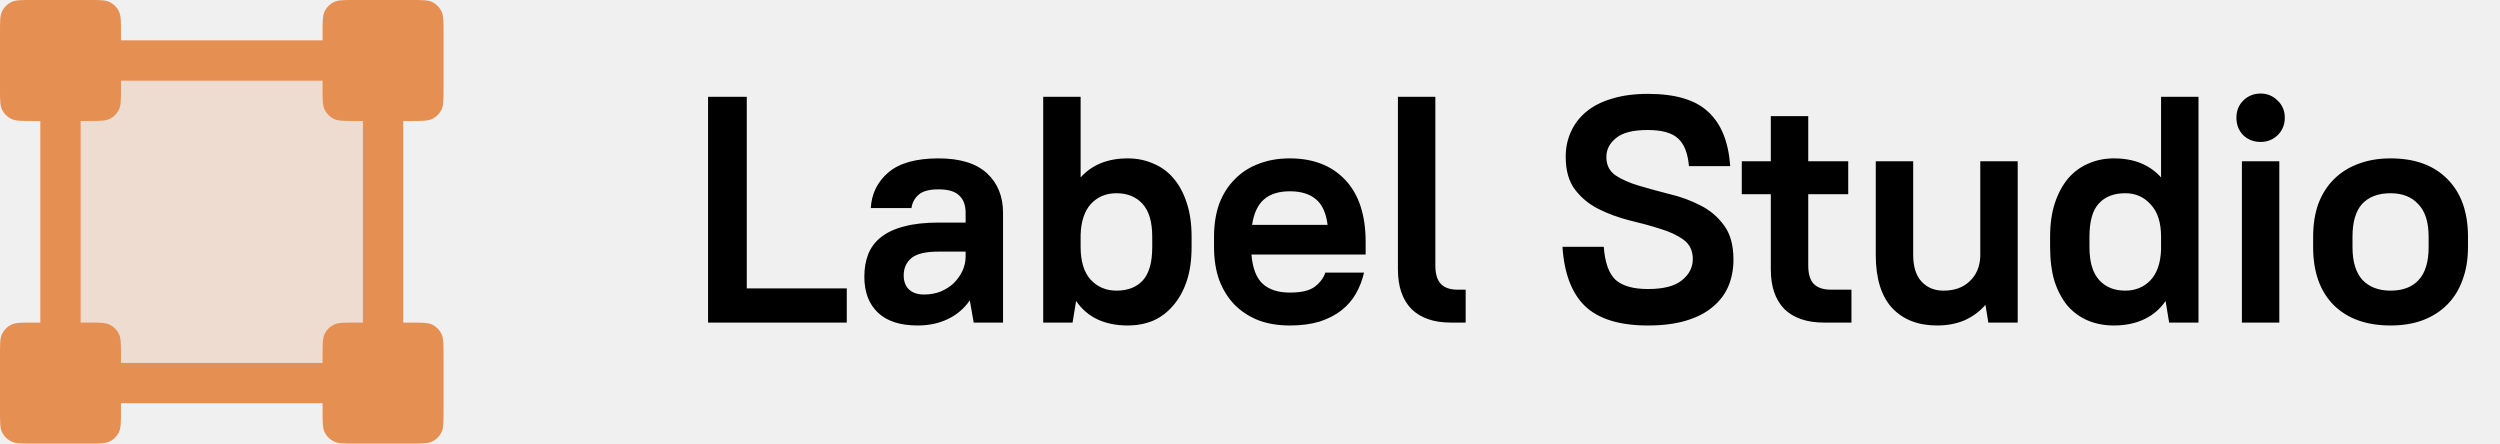
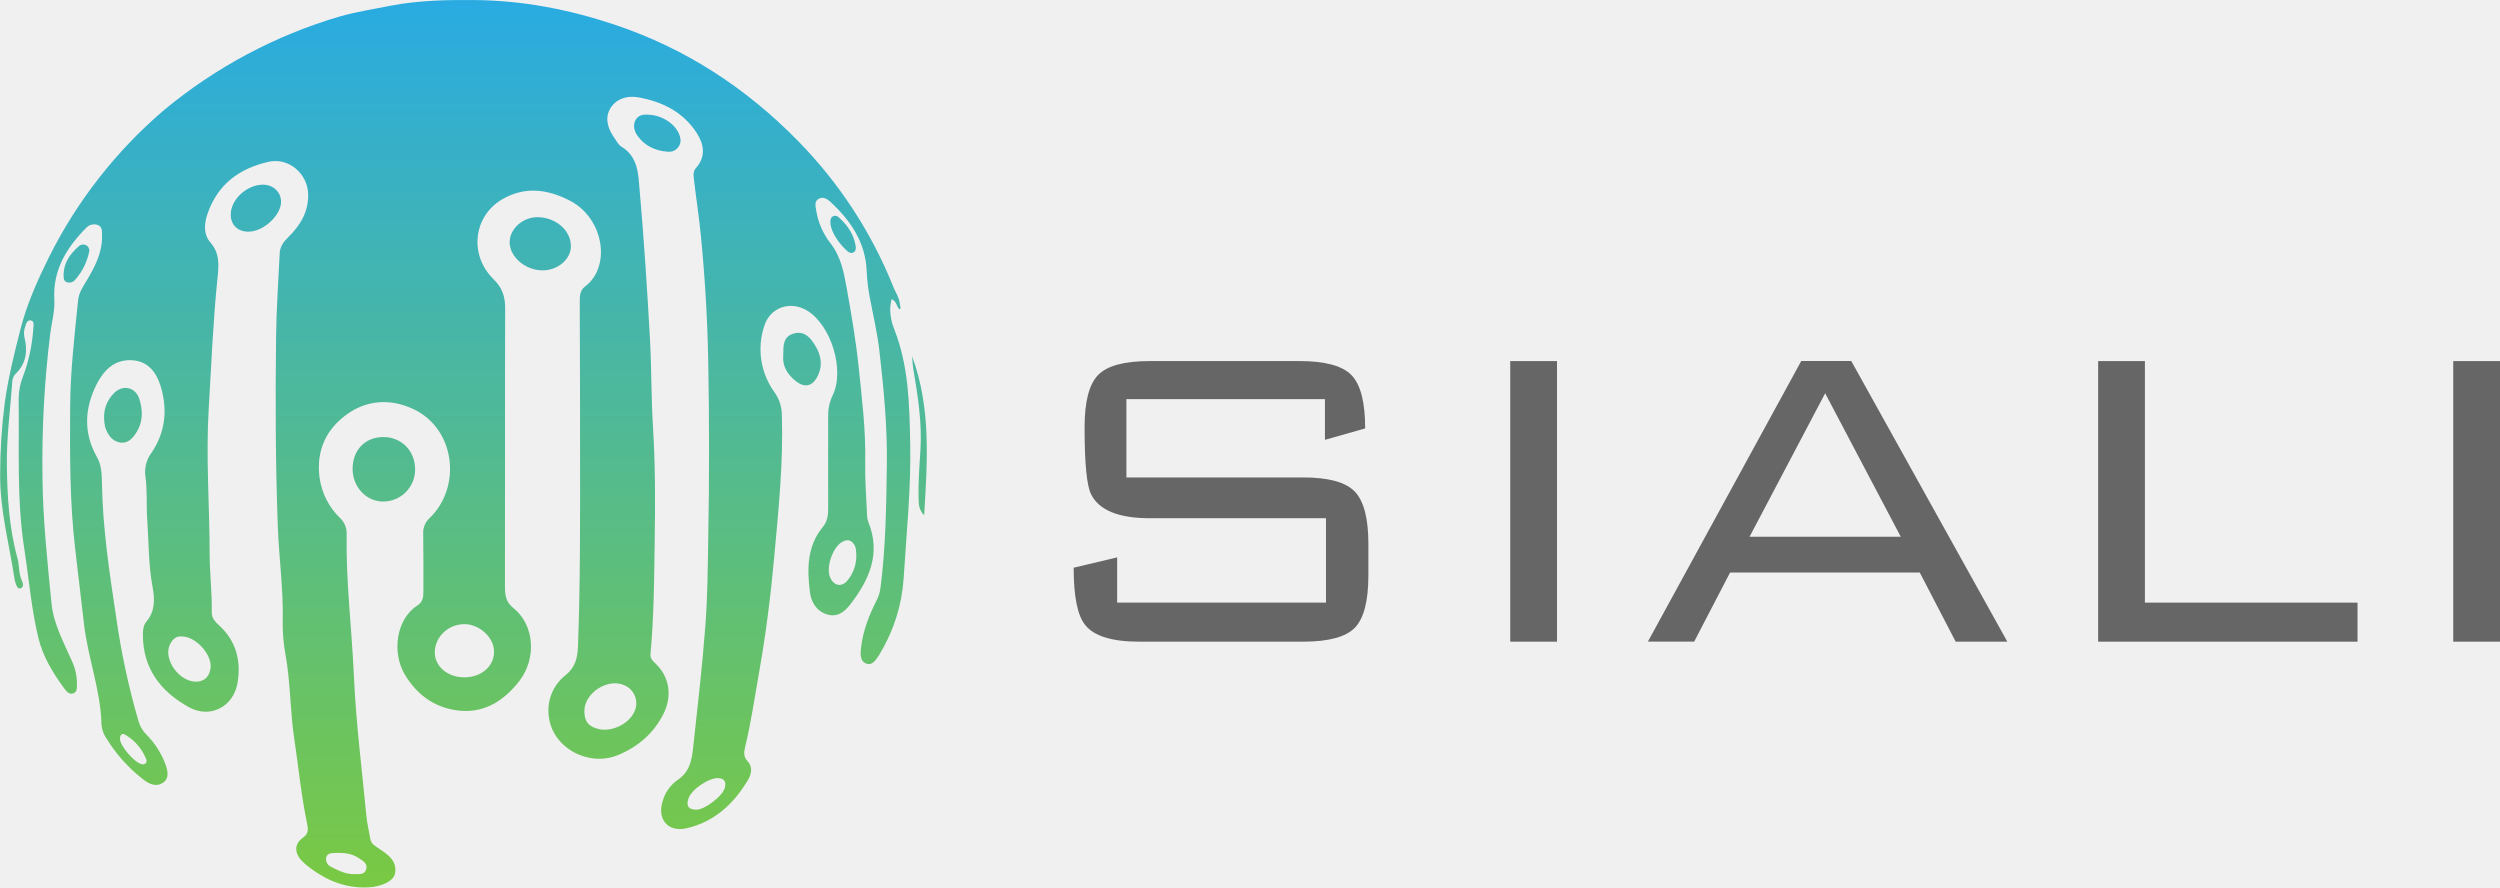
- <svg xmlns="http://www.w3.org/2000/svg" width="124" height="22" viewBox="0 0 124 22" fill="none">
-   <g clip-path="url(#clip0)">
-     <path d="M35.12 4.8H37.04V14.304H42V16H35.12V4.8ZM45.511 16.144C44.647 16.144 43.991 15.931 43.543 15.504C43.095 15.077 42.871 14.485 42.871 13.728C42.871 13.312 42.935 12.939 43.063 12.608C43.201 12.267 43.415 11.984 43.703 11.76C44.001 11.525 44.38 11.349 44.839 11.232C45.308 11.104 45.879 11.04 46.551 11.04H47.895V10.56C47.895 10.176 47.788 9.888 47.575 9.696C47.372 9.493 47.031 9.392 46.551 9.392C46.103 9.392 45.777 9.477 45.575 9.648C45.372 9.819 45.249 10.043 45.207 10.32H43.191C43.233 9.605 43.521 9.019 44.055 8.56C44.599 8.091 45.431 7.856 46.551 7.856C47.617 7.856 48.417 8.101 48.951 8.592C49.484 9.083 49.751 9.739 49.751 10.56V16H48.295L48.103 14.896C47.825 15.301 47.463 15.611 47.015 15.824C46.577 16.037 46.076 16.144 45.511 16.144ZM45.831 14.608C46.129 14.608 46.401 14.56 46.647 14.464C46.903 14.357 47.121 14.219 47.303 14.048C47.484 13.867 47.628 13.664 47.735 13.44C47.841 13.216 47.895 12.976 47.895 12.72V12.48H46.551C45.911 12.48 45.463 12.587 45.207 12.8C44.951 13.013 44.823 13.301 44.823 13.664C44.823 13.952 44.908 14.181 45.079 14.352C45.26 14.523 45.511 14.608 45.831 14.608ZM55.935 16.144C55.37 16.144 54.868 16.043 54.431 15.84C54.005 15.637 53.653 15.333 53.375 14.928L53.199 16H51.743V4.8H53.599V8.8C54.164 8.171 54.943 7.856 55.935 7.856C56.394 7.856 56.815 7.941 57.199 8.112C57.594 8.272 57.93 8.517 58.207 8.848C58.484 9.168 58.703 9.573 58.863 10.064C59.023 10.544 59.103 11.104 59.103 11.744V12.256C59.103 12.896 59.023 13.456 58.863 13.936C58.703 14.416 58.479 14.821 58.191 15.152C57.914 15.483 57.583 15.733 57.199 15.904C56.815 16.064 56.394 16.144 55.935 16.144ZM55.375 14.416C55.941 14.416 56.378 14.245 56.687 13.904C56.996 13.563 57.151 13.013 57.151 12.256V11.744C57.151 11.008 56.991 10.464 56.671 10.112C56.351 9.76 55.919 9.584 55.375 9.584C54.863 9.584 54.442 9.76 54.111 10.112C53.791 10.464 53.62 10.976 53.599 11.648V12.256C53.599 12.96 53.764 13.499 54.095 13.872C54.437 14.235 54.863 14.416 55.375 14.416ZM63.976 16.144C63.4 16.144 62.883 16.059 62.424 15.888C61.966 15.707 61.571 15.451 61.24 15.12C60.91 14.779 60.654 14.368 60.472 13.888C60.302 13.408 60.216 12.864 60.216 12.256V11.744C60.216 11.136 60.302 10.592 60.472 10.112C60.654 9.632 60.91 9.227 61.24 8.896C61.571 8.555 61.966 8.299 62.424 8.128C62.883 7.947 63.4 7.856 63.976 7.856C65.139 7.856 66.056 8.213 66.728 8.928C67.4 9.643 67.736 10.667 67.736 12V12.624H62.072C62.126 13.296 62.312 13.781 62.632 14.08C62.952 14.368 63.4 14.512 63.976 14.512C64.542 14.512 64.952 14.416 65.208 14.224C65.475 14.021 65.651 13.787 65.736 13.52H67.656C67.571 13.893 67.438 14.24 67.256 14.56C67.075 14.88 66.835 15.157 66.536 15.392C66.238 15.627 65.875 15.813 65.448 15.952C65.022 16.08 64.531 16.144 63.976 16.144ZM63.976 9.488C63.432 9.488 63.006 9.621 62.696 9.888C62.387 10.155 62.19 10.576 62.104 11.152H65.848C65.774 10.555 65.576 10.128 65.256 9.872C64.947 9.616 64.52 9.488 63.976 9.488ZM71.961 16C71.118 16 70.468 15.776 70.009 15.328C69.561 14.869 69.337 14.213 69.337 13.36V4.8H71.193V13.168C71.193 13.584 71.284 13.888 71.465 14.08C71.646 14.272 71.924 14.368 72.297 14.368H72.697V16H71.961ZM81.739 16.144C80.342 16.144 79.307 15.829 78.635 15.2C77.963 14.56 77.585 13.573 77.499 12.24H79.547C79.601 13.008 79.793 13.552 80.123 13.872C80.465 14.181 81.003 14.336 81.739 14.336C82.507 14.336 83.067 14.192 83.419 13.904C83.782 13.616 83.963 13.264 83.963 12.848C83.963 12.432 83.809 12.112 83.499 11.888C83.19 11.664 82.801 11.483 82.331 11.344C81.862 11.195 81.355 11.056 80.811 10.928C80.267 10.789 79.761 10.603 79.291 10.368C78.822 10.133 78.433 9.813 78.123 9.408C77.814 9.003 77.659 8.459 77.659 7.776C77.659 7.328 77.745 6.917 77.915 6.544C78.086 6.16 78.337 5.829 78.667 5.552C79.009 5.264 79.435 5.045 79.947 4.896C80.459 4.736 81.057 4.656 81.739 4.656C83.105 4.656 84.102 4.955 84.731 5.552C85.371 6.139 85.734 7.035 85.819 8.24H83.771C83.718 7.6 83.537 7.141 83.227 6.864C82.929 6.587 82.427 6.448 81.723 6.448C80.998 6.448 80.475 6.581 80.155 6.848C79.835 7.104 79.675 7.419 79.675 7.792C79.675 8.187 79.83 8.491 80.139 8.704C80.449 8.907 80.838 9.077 81.307 9.216C81.777 9.355 82.283 9.493 82.827 9.632C83.371 9.76 83.878 9.947 84.347 10.192C84.817 10.427 85.206 10.757 85.515 11.184C85.825 11.6 85.979 12.165 85.979 12.88C85.979 13.36 85.894 13.803 85.723 14.208C85.553 14.603 85.291 14.944 84.939 15.232C84.598 15.52 84.161 15.744 83.627 15.904C83.094 16.064 82.465 16.144 81.739 16.144ZM86.392 8H87.832V5.76H89.689V8H91.672V9.632H89.689V13.168C89.689 13.584 89.779 13.888 89.96 14.08C90.153 14.272 90.435 14.368 90.808 14.368H91.832V16H90.472C89.619 16 88.963 15.776 88.504 15.328C88.056 14.869 87.832 14.213 87.832 13.36V9.632H86.392V8ZM96.078 16.144C95.139 16.144 94.398 15.856 93.854 15.28C93.31 14.693 93.038 13.813 93.038 12.64V8H94.894V12.64C94.894 13.227 95.033 13.669 95.31 13.968C95.588 14.267 95.95 14.416 96.398 14.416C96.942 14.416 97.374 14.261 97.694 13.952C98.025 13.643 98.201 13.232 98.222 12.72V8H100.078V16H98.622L98.478 15.12C98.19 15.451 97.844 15.707 97.438 15.888C97.033 16.059 96.579 16.144 96.078 16.144ZM104.853 16.144C104.384 16.144 103.957 16.064 103.573 15.904C103.189 15.744 102.853 15.504 102.565 15.184C102.288 14.853 102.069 14.448 101.909 13.968C101.76 13.477 101.685 12.907 101.685 12.256V11.744C101.685 11.104 101.765 10.544 101.925 10.064C102.085 9.584 102.304 9.179 102.581 8.848C102.869 8.517 103.205 8.272 103.589 8.112C103.973 7.941 104.394 7.856 104.853 7.856C105.845 7.856 106.624 8.171 107.189 8.8V4.8H109.045V16H107.589L107.413 14.928C107.136 15.333 106.778 15.637 106.341 15.84C105.904 16.043 105.408 16.144 104.853 16.144ZM105.413 14.416C105.914 14.416 106.33 14.245 106.661 13.904C106.992 13.552 107.168 13.04 107.189 12.368V11.744C107.189 11.04 107.018 10.507 106.677 10.144C106.346 9.771 105.925 9.584 105.413 9.584C104.848 9.584 104.41 9.755 104.101 10.096C103.792 10.427 103.637 10.976 103.637 11.744V12.256C103.637 12.992 103.797 13.536 104.117 13.888C104.437 14.24 104.869 14.416 105.413 14.416ZM111.198 8H113.054V16H111.198V8ZM112.126 7.04C111.785 7.04 111.497 6.928 111.262 6.704C111.038 6.469 110.926 6.181 110.926 5.84C110.926 5.499 111.038 5.216 111.262 4.992C111.497 4.757 111.785 4.64 112.126 4.64C112.457 4.64 112.739 4.757 112.974 4.992C113.209 5.216 113.326 5.499 113.326 5.84C113.326 6.181 113.209 6.469 112.974 6.704C112.739 6.928 112.457 7.04 112.126 7.04ZM118.572 16.144C117.367 16.144 116.423 15.803 115.74 15.12C115.068 14.437 114.732 13.483 114.732 12.256V11.744C114.732 11.136 114.817 10.592 114.988 10.112C115.169 9.632 115.425 9.227 115.756 8.896C116.097 8.555 116.503 8.299 116.972 8.128C117.441 7.947 117.975 7.856 118.572 7.856C119.777 7.856 120.716 8.197 121.388 8.88C122.071 9.563 122.412 10.517 122.412 11.744V12.256C122.412 12.864 122.321 13.408 122.14 13.888C121.969 14.368 121.713 14.779 121.372 15.12C121.041 15.451 120.636 15.707 120.156 15.888C119.687 16.059 119.159 16.144 118.572 16.144ZM118.572 14.416C119.18 14.416 119.644 14.24 119.964 13.888C120.295 13.536 120.46 12.992 120.46 12.256V11.744C120.46 11.019 120.289 10.48 119.948 10.128C119.617 9.765 119.159 9.584 118.572 9.584C117.964 9.584 117.495 9.76 117.164 10.112C116.844 10.464 116.684 11.008 116.684 11.744V12.256C116.684 12.981 116.849 13.525 117.18 13.888C117.521 14.24 117.985 14.416 118.572 14.416Z" fill="black" />
-     <path fill-rule="evenodd" clip-rule="evenodd" d="M3 3H19V19H3V3Z" fill="#E68F52" fill-opacity="0.2" />
-     <path fill-rule="evenodd" clip-rule="evenodd" d="M16 1.6C16 1.04 16 0.76 16.109 0.546C16.205 0.358 16.358 0.205 16.546 0.109C16.76 0 17.04 0 17.6 0H20.4C20.96 0 21.24 0 21.454 0.109C21.642 0.205 21.795 0.358 21.891 0.546C22 0.76 22 1.04 22 1.6V4.4C22 4.96 22 5.24 21.891 5.454C21.795 5.642 21.642 5.795 21.454 5.891C21.24 6 20.96 6 20.4 6H20V16H20.4C20.96 16 21.24 16 21.454 16.109C21.642 16.205 21.795 16.358 21.891 16.546C22 16.76 22 17.04 22 17.6V20.4C22 20.96 22 21.24 21.891 21.454C21.795 21.642 21.642 21.795 21.454 21.891C21.24 22 20.96 22 20.4 22H17.6C17.04 22 16.76 22 16.546 21.891C16.358 21.795 16.205 21.642 16.109 21.454C16 21.24 16 20.96 16 20.4V20H6V20.4C6 20.96 6 21.24 5.891 21.454C5.795 21.642 5.642 21.795 5.454 21.891C5.24 22 4.96 22 4.4 22H1.6C1.04 22 0.76 22 0.546 21.891C0.358 21.795 0.205 21.642 0.109 21.454C0 21.24 0 20.96 0 20.4V17.6C0 17.04 0 16.76 0.109 16.546C0.205 16.358 0.358 16.205 0.546 16.109C0.76 16 1.04 16 1.6 16H2V6H1.6C1.04 6 0.76 6 0.546 5.891C0.358 5.795 0.205 5.642 0.109 5.454C0 5.24 0 4.96 0 4.4V1.6C0 1.04 0 0.76 0.109 0.546C0.205 0.358 0.358 0.205 0.546 0.109C0.76 0 1.04 0 1.6 0H4.4C4.96 0 5.24 0 5.454 0.109C5.642 0.205 5.795 0.358 5.891 0.546C6 0.76 6 1.04 6 1.6V2H16V1.6ZM6 4V4.4C6 4.96 6 5.24 5.891 5.454C5.795 5.642 5.642 5.795 5.454 5.891C5.24 6 4.96 6 4.4 6H4V16H4.4C4.96 16 5.24 16 5.454 16.109C5.642 16.205 5.795 16.358 5.891 16.546C6 16.76 6 17.04 6 17.6V18H16V17.6C16 17.04 16 16.76 16.109 16.546C16.205 16.358 16.358 16.205 16.546 16.109C16.76 16 17.04 16 17.6 16H18V6H17.6C17.04 6 16.76 6 16.546 5.891C16.358 5.795 16.205 5.642 16.109 5.454C16 5.24 16 4.96 16 4.4V4H6Z" fill="#E68F52" />
-   </g>
+ <svg xmlns="http://www.w3.org/2000/svg" viewBox="0 0 1080.56 383.61">
  <defs>
-     <clipPath id="clip0">
-       <rect width="124" height="22" fill="white" />
-     </clipPath>
+     <style>
+             .a {
+                 fill: #666;
+             }
+ 
+             .b {
+                 fill: url(#a);
+             }
+         </style>
+     <linearGradient id="a" x1="606.33" y1="564.53" x2="606.33" y2="948.14" gradientUnits="userSpaceOnUse">
+       <stop offset="0" stop-color="#29abe2" />
+       <stop offset="1" stop-color="#7ac943" />
+     </linearGradient>
  </defs>
+   <path class="a" d="M997.47,813.2q0,16.69-5.88,22.68t-22.33,6H898.52q-17.87,0-23.51-7.29-4.93-6.11-4.93-24.68l18.8-4.47V825h90.26V788.52H903q-20.21,0-25.38-10.34-2.82-5.64-2.82-28.91,0-16.68,5.87-22.68t22.33-6h64.64q16.68,0,22.56,6.11t5.88,23l-17.39,4.94V737.05H892.88v33.84h76.38q16.46,0,22.33,6.11t5.88,22.57Z" transform="translate(-406.02 -564.53)" />
+   <path class="a" d="M1079,841.88h-20.22V720.6H1079Z" transform="translate(-406.02 -564.53)" />
+   <path class="a" d="M1273.64,841.88h-22.33L1235.8,812h-82l-15.52,29.85h-20l66.28-121.28h21.62Zm-46.07-45.37-32.67-62-32.67,62Z" transform="translate(-406.02 -564.53)" />
+   <path class="a" d="M1425,841.88H1312.89V720.6h20.21V825H1425Z" transform="translate(-406.02 -564.53)" />
+   <path class="a" d="M1486.58,841.88h-20.21V720.6h20.21Z" transform="translate(-406.02 -564.53)" />
+   <path class="b" d="M794.9,698.3c-1.47-1.16-1.24-3.56-3.49-4.48-1.29,4.59-.38,9.17,1.14,13.06,6.23,15.85,6.54,32.37,6.88,49,.41,19.62-1.62,39.08-2.83,58.61A72,72,0,0,1,786.36,847c-.08.13-.13.28-.22.41-1.4,2-2.76,4.84-5.51,4-3-1-2.75-4.19-2.46-6.82.79-7.3,3.42-14,6.71-20.52a15.88,15.88,0,0,0,1.68-5.22c2.3-17.76,2.54-35.61,2.78-53.49.23-16.56-1.37-32.93-3.24-49.31-.85-7.46-2.59-14.83-4-22.23a78,78,0,0,1-1.47-11.92c-.42-12.54-6.9-22-15.77-30.21-1.34-1.23-3.2-2.32-5.06-1.17s-1.3,3.09-1.05,4.68a31.1,31.1,0,0,0,6.11,14.33c4.66,5.91,5.91,12.75,7.14,19.63,2,11.19,3.94,22.42,5.12,33.72,1.41,13.61,3.13,27.22,2.86,41-.15,7.69.47,15.4.79,23.1a9.35,9.35,0,0,0,.57,3.16c5.52,13.63.4,25-7.74,35.55-2.4,3.12-5.41,5.73-9.88,4.47-4.82-1.35-7.08-5.43-7.62-9.63-1.26-9.88-1.35-19.82,5.54-28.2,1.89-2.3,2.35-4.9,2.34-7.77-.06-13.43,0-26.86,0-40.28a19.46,19.46,0,0,1,1.95-8.89c5.33-10.94-.72-30.44-11.15-36.68-7.2-4.3-15.92-1.33-18.44,6.73a31.73,31.73,0,0,0,4.43,28.63,17,17,0,0,1,3.19,9.78c.67,20.71-1.48,41.3-3.34,61.82-1.5,16.49-3.57,33-6.49,49.38-1.91,10.73-3.43,21.52-6,32.13-.54,2.25-.91,4.35,1.06,6.43,2.41,2.52,1.49,5.82,0,8.25-6.14,10.26-14.58,18-26.54,20.69-7.81,1.77-12.59-3.81-10.3-11.45a16.74,16.74,0,0,1,6.45-9.39c5.25-3.42,6.22-8.56,6.8-13.9,1.92-17.74,4-35.47,5.33-53.26.94-12.43,1-25,1.21-37.44q.71-38.18,0-76.39-.52-27.47-3.24-54.89c-.81-8.13-2.08-16.17-3-24.27-.18-1.54-.28-3.06.89-4.37,4.36-4.81,3.59-10.1.53-14.93-5.9-9.33-15.09-13.87-25.63-15.69-4.61-.79-9.32.63-11.8,4.71-2.66,4.34-1.09,9,1.76,13,.89,1.25,1.65,2.83,2.88,3.58,7.51,4.53,7.39,12.25,8,19.43,1.86,21,3.2,42.06,4.39,63.13.73,12.94.54,25.87,1.34,38.77,1,16.19,1,32.38.74,48.57-.21,16.48-.32,33-1.82,49.41-.19,2.06,1,3,2.26,4.24,6.1,5.87,7.19,14.27,3.22,21.94-4.31,8.35-11,14-19.5,17.53-12.72,5.3-28.4-3.08-29.93-16.69a19.36,19.36,0,0,1,7.14-17.76c4.35-3.42,5.29-7.53,5.48-12.81,1-27.15.91-54.3.89-81.45q0-33.29-.14-66.59c0-2.68-.1-5.43,2.26-7.19,11.38-8.46,8.27-29.32-6.28-37-9.78-5.15-19.76-6.43-29.54-.69-12.49,7.34-14.33,24.12-3.68,34.53,3.85,3.76,5,7.52,5,12.61-.14,40.12,0,80.25-.08,120.37,0,3.56.45,6.6,3.5,9,9.51,7.55,10.09,22.1,2.73,31.64-6.42,8.33-14.77,13.74-25.24,12.9S586.63,865.47,581,856.1s-3.87-23.94,5.44-29.87c2.32-1.48,2.59-3.6,2.58-6,0-8.34.05-16.67-.08-25a8.57,8.57,0,0,1,2.87-6.88c13.87-13.47,11.07-38.7-7.41-47.14-9.66-4.4-19.56-3.84-28.18,2.22-9.16,6.46-13.55,15.73-12.11,27.29a29.8,29.8,0,0,0,9,17.81,8.94,8.94,0,0,1,2.73,7c-.32,20.37,2.23,40.61,3.13,60.94s3.47,40.48,5.41,60.71c.32,3.36,1.15,6.67,1.72,10,.39,2.28,2.27,3.13,3.92,4.25,3.75,2.55,7.67,5.15,6.76,10.54-.56,3.36-5.76,5.81-11.54,6.1-10.63.53-19.51-3.58-27.45-10.21-3.73-3.12-5.84-7.89-.51-11.53,2.17-1.48,1.91-3.74,1.46-5.89-2.54-12.19-3.73-24.57-5.57-36.86-1.8-12.06-1.58-24.27-3.78-36.26a72.64,72.64,0,0,1-1.17-14.72c.3-13.61-1.65-27.08-2.13-40.64-1-27.3-1.07-54.6-.74-81.9.14-12,1-24,1.56-36,.13-2.82,1.49-4.83,3.47-6.77,5.33-5.2,9.1-11.11,8.82-19.06-.31-8.7-8.39-15.69-17-13.78-12.68,2.81-22.12,9.73-26.5,22.52-1.5,4.37-1.74,8.93,1.24,12.33,4.28,4.87,3.61,10.28,3.06,15.71-1.91,18.7-2.65,37.47-3.77,56.22-1.26,21,.38,41.92.41,62.87,0,8.3,1.07,16.61.9,24.95-.06,2.64,1.46,4.21,3.22,5.82,7.37,6.74,9.52,15.32,7.93,24.82-1.72,10.34-11.88,15.58-21,10.52-12.19-6.75-19.95-16.71-19.91-31.42,0-2.06.24-4.09,1.58-5.68,3.8-4.5,3.55-9.81,2.59-14.94-1.8-9.61-1.6-19.33-2.29-29-.45-6.3.1-12.64-.81-18.94a13.71,13.71,0,0,1,2.65-10c6.12-9,7.06-19,3.82-29.21-1.79-5.59-5.29-10.26-11.95-10.77-7.8-.6-12.51,4.32-15.57,10.35-5.22,10.29-5.81,21,.09,31.41,2,3.52,2.13,7.44,2.19,11.22.3,19.45,3.23,38.64,6.11,57.78a322.76,322.76,0,0,0,9.65,45.06,13.31,13.31,0,0,0,3.39,5.89,35.85,35.85,0,0,1,8.23,12.73c1,2.67,1.92,6.15-.92,8.11s-5.8.8-8.5-1.29a66,66,0,0,1-16-17.8,12.21,12.21,0,0,1-2.16-6c-.33-14.86-5.87-28.8-7.55-43.41q-1.85-16-3.76-32.08c-2.47-20.61-2.33-41.21-2.23-61.85.08-15.41,1.89-30.72,3.43-46,.33-3.31,2-5.73,3.59-8.36,3.67-6.11,7-12.37,6.76-19.8-.05-1.67.19-3.59-1.76-4.41A4.61,4.61,0,0,0,443.3,663c-8.55,8.57-14.51,18.32-13.8,31,.28,5-1.12,9.76-1.75,14.6a449.31,449.31,0,0,0-3.36,62.74c.18,18,2.13,36,3.88,53.9.9,9.24,5.45,17.14,9,25.39a22.89,22.89,0,0,1,2,9.89c0,1.37.14,3-1.43,3.63-1.77.72-2.92-.55-3.85-1.8-5-6.73-9.4-14-11.36-22-3.07-12.68-4.12-25.77-6.12-38.66-3.33-21.51-2.11-43.05-2.43-64.59a26.55,26.55,0,0,1,1.89-9.87,72,72,0,0,0,4.44-20.69c.08-1.28.62-3.26-1.15-3.53-1.55-.23-2.05,1.58-2.41,2.93a7.68,7.68,0,0,0-.28,4.32c1.39,5.5.93,11-3.32,15.35a5.24,5.24,0,0,0-1.89,3.46c-.84,12.14-2.52,24.29-2.37,36.41.16,13.5.92,27.11,4.58,40.29.91,3.26.42,6.77,2,9.94.49,1,.8,2.72-.76,3.15-1.21.33-1.63-1.18-2-2.13a11.58,11.58,0,0,1-.63-2.69c-2.28-14.86-6.27-29.55-6.09-44.67a241.67,241.67,0,0,1,2-30.82c1.51-10.84,4.14-21.39,6.82-31.88,2.73-10.69,7.29-20.91,12.22-30.87a202.4,202.4,0,0,1,49.76-63.67,213.29,213.29,0,0,1,76-40.49c7.23-2,14.69-3.24,22.09-4.66,11.94-2.29,23.87-2.52,35.89-2.43,20.79.15,40.89,4,60.64,10.59,30.66,10.2,56.88,27.31,79.31,50.19a191.7,191.7,0,0,1,41.43,63.46c.91,2.28,2.43,4.33,2.67,6.86C794.85,696.5,795.68,697.31,794.9,698.3Zm-188.2,159c7.31,0,12.8-4.71,12.87-11,.07-6.13-6.24-12-12.84-12-6.89,0-12.63,5.39-12.78,12C593.81,852.45,599.37,857.29,606.7,857.29Zm51.9,14.64c0,4.48,1.9,6.75,6.36,7.74,5.63,1.24,12.77-2.23,15.18-7.38a8.45,8.45,0,0,0-4.27-11.59C668.73,857.45,658.54,864.08,658.6,871.93Zm-173.78-32.3c-2.46-.33-4.18,1-5.39,3.52-3,6.34,4.19,16.3,11.58,16,3.82-.17,5.53-2.6,6-5.8C497.88,847.71,490.84,839.76,484.82,839.63Zm291.32-35.14c-.13-1.74.14-4.39-2.26-6-1.24-.82-2.65-.45-3.94.3-4,2.32-7,11-5.13,15.27,1.72,3.94,5.31,4.41,7.83.95A16.61,16.61,0,0,0,776.14,804.49ZM707,914.5c3.46.07,11.38-5.79,12.33-9.55.58-2.31,0-3.91-2.81-4.09-4.09-.26-11.86,5-13,9C702.71,912.52,703.22,914.5,707,914.5ZM559,942.36c1.93-.22,4.36.56,5.23-1.9.95-2.68-1.4-3.85-3.09-5-3.18-2.19-6.88-2.42-10.61-2.26-1.57.07-3.26.22-3.56,2.17a3.64,3.64,0,0,0,2.1,3.81C552.19,940.75,555.35,942.39,559,942.36ZM467.66,894.9a1.51,1.51,0,0,0,1.55-2.2,21.23,21.23,0,0,0-9-10.58c-1.43-.86-2.28,0-2.35,1.61C457.71,886.69,464.36,894.62,467.66,894.9Zm104-113.59a13.82,13.82,0,0,0,13.79-13.87c0-7.91-5.72-13.88-13.47-14-8-.12-13.51,5.44-13.56,13.66C558.41,775,564.26,781.31,571.7,781.31ZM652.77,671.2c.18-6.86-6.29-12.67-14.28-12.8-6.4-.12-12.16,5-12.19,10.78,0,6.41,6.8,12.23,14.31,12.21C647.05,681.37,652.63,676.7,652.77,671.2ZM527.5,651.53c-.13-4.18-3.57-7.26-8-7.18-7.05.14-13.88,6.63-13.75,13.08.08,4.46,3.16,7.31,7.8,7.24C520.05,664.57,527.67,657.4,527.5,651.53Zm-76.05,97.54c1,3.2,2.9,6.07,6.34,6.71s5.61-1.79,7.32-4.56c2.81-4.57,2.64-9.53,1.13-14.25-1.73-5.4-7.6-6.38-11.33-2.1A14.28,14.28,0,0,0,451,745,20.61,20.61,0,0,0,451.45,749.07Zm298.73-19.66c3.49,2.66,6.72,2.18,8.9-1.66,2.69-4.76,2-9.64-.79-14-2-3.26-4.62-6.45-9.37-5-4.43,1.37-4.33,5.06-4.36,9.37C744.1,722.51,746.22,726.39,750.18,729.41Zm-63-115.24c-2.33-.22-4.81-.32-6.27,1.92s-.86,4.9.58,7c3.09,4.46,7.76,6.62,13,7a5,5,0,0,0,5.7-4.69C700,619.85,693.82,614.78,687.2,614.17Zm113.56,109.7c2,11.68,3.85,23.41,3.11,35.27-.44,7.07-1,14.12-.79,21.21.07,2.21.1,4.48,2.4,6.89,1.43-23.7,3-46.52-5.23-68.79C800.41,720.26,800.46,722.09,800.76,723.87ZM435,686.55a3.37,3.37,0,0,0,3.7-1.34,25.82,25.82,0,0,0,5.76-11.44,2.64,2.64,0,0,0-1.16-3.22,2.87,2.87,0,0,0-3.42.58c-3.57,3.17-6.19,6.87-6.37,11.81C433.55,684.36,433.29,686,435,686.55Zm336.94-13.81c.76.72,1.73,1.51,2.85.94,1.31-.66,1.25-2,1-3.23-.87-4.88-3.56-8.67-7.16-11.9a2.13,2.13,0,0,0-2.51-.57c-1.09.56-1.34,1.59-1.12,3.73C765.79,665.55,768.4,669.41,771.89,672.74Z" transform="translate(-406.02 -564.53)" />
</svg>
